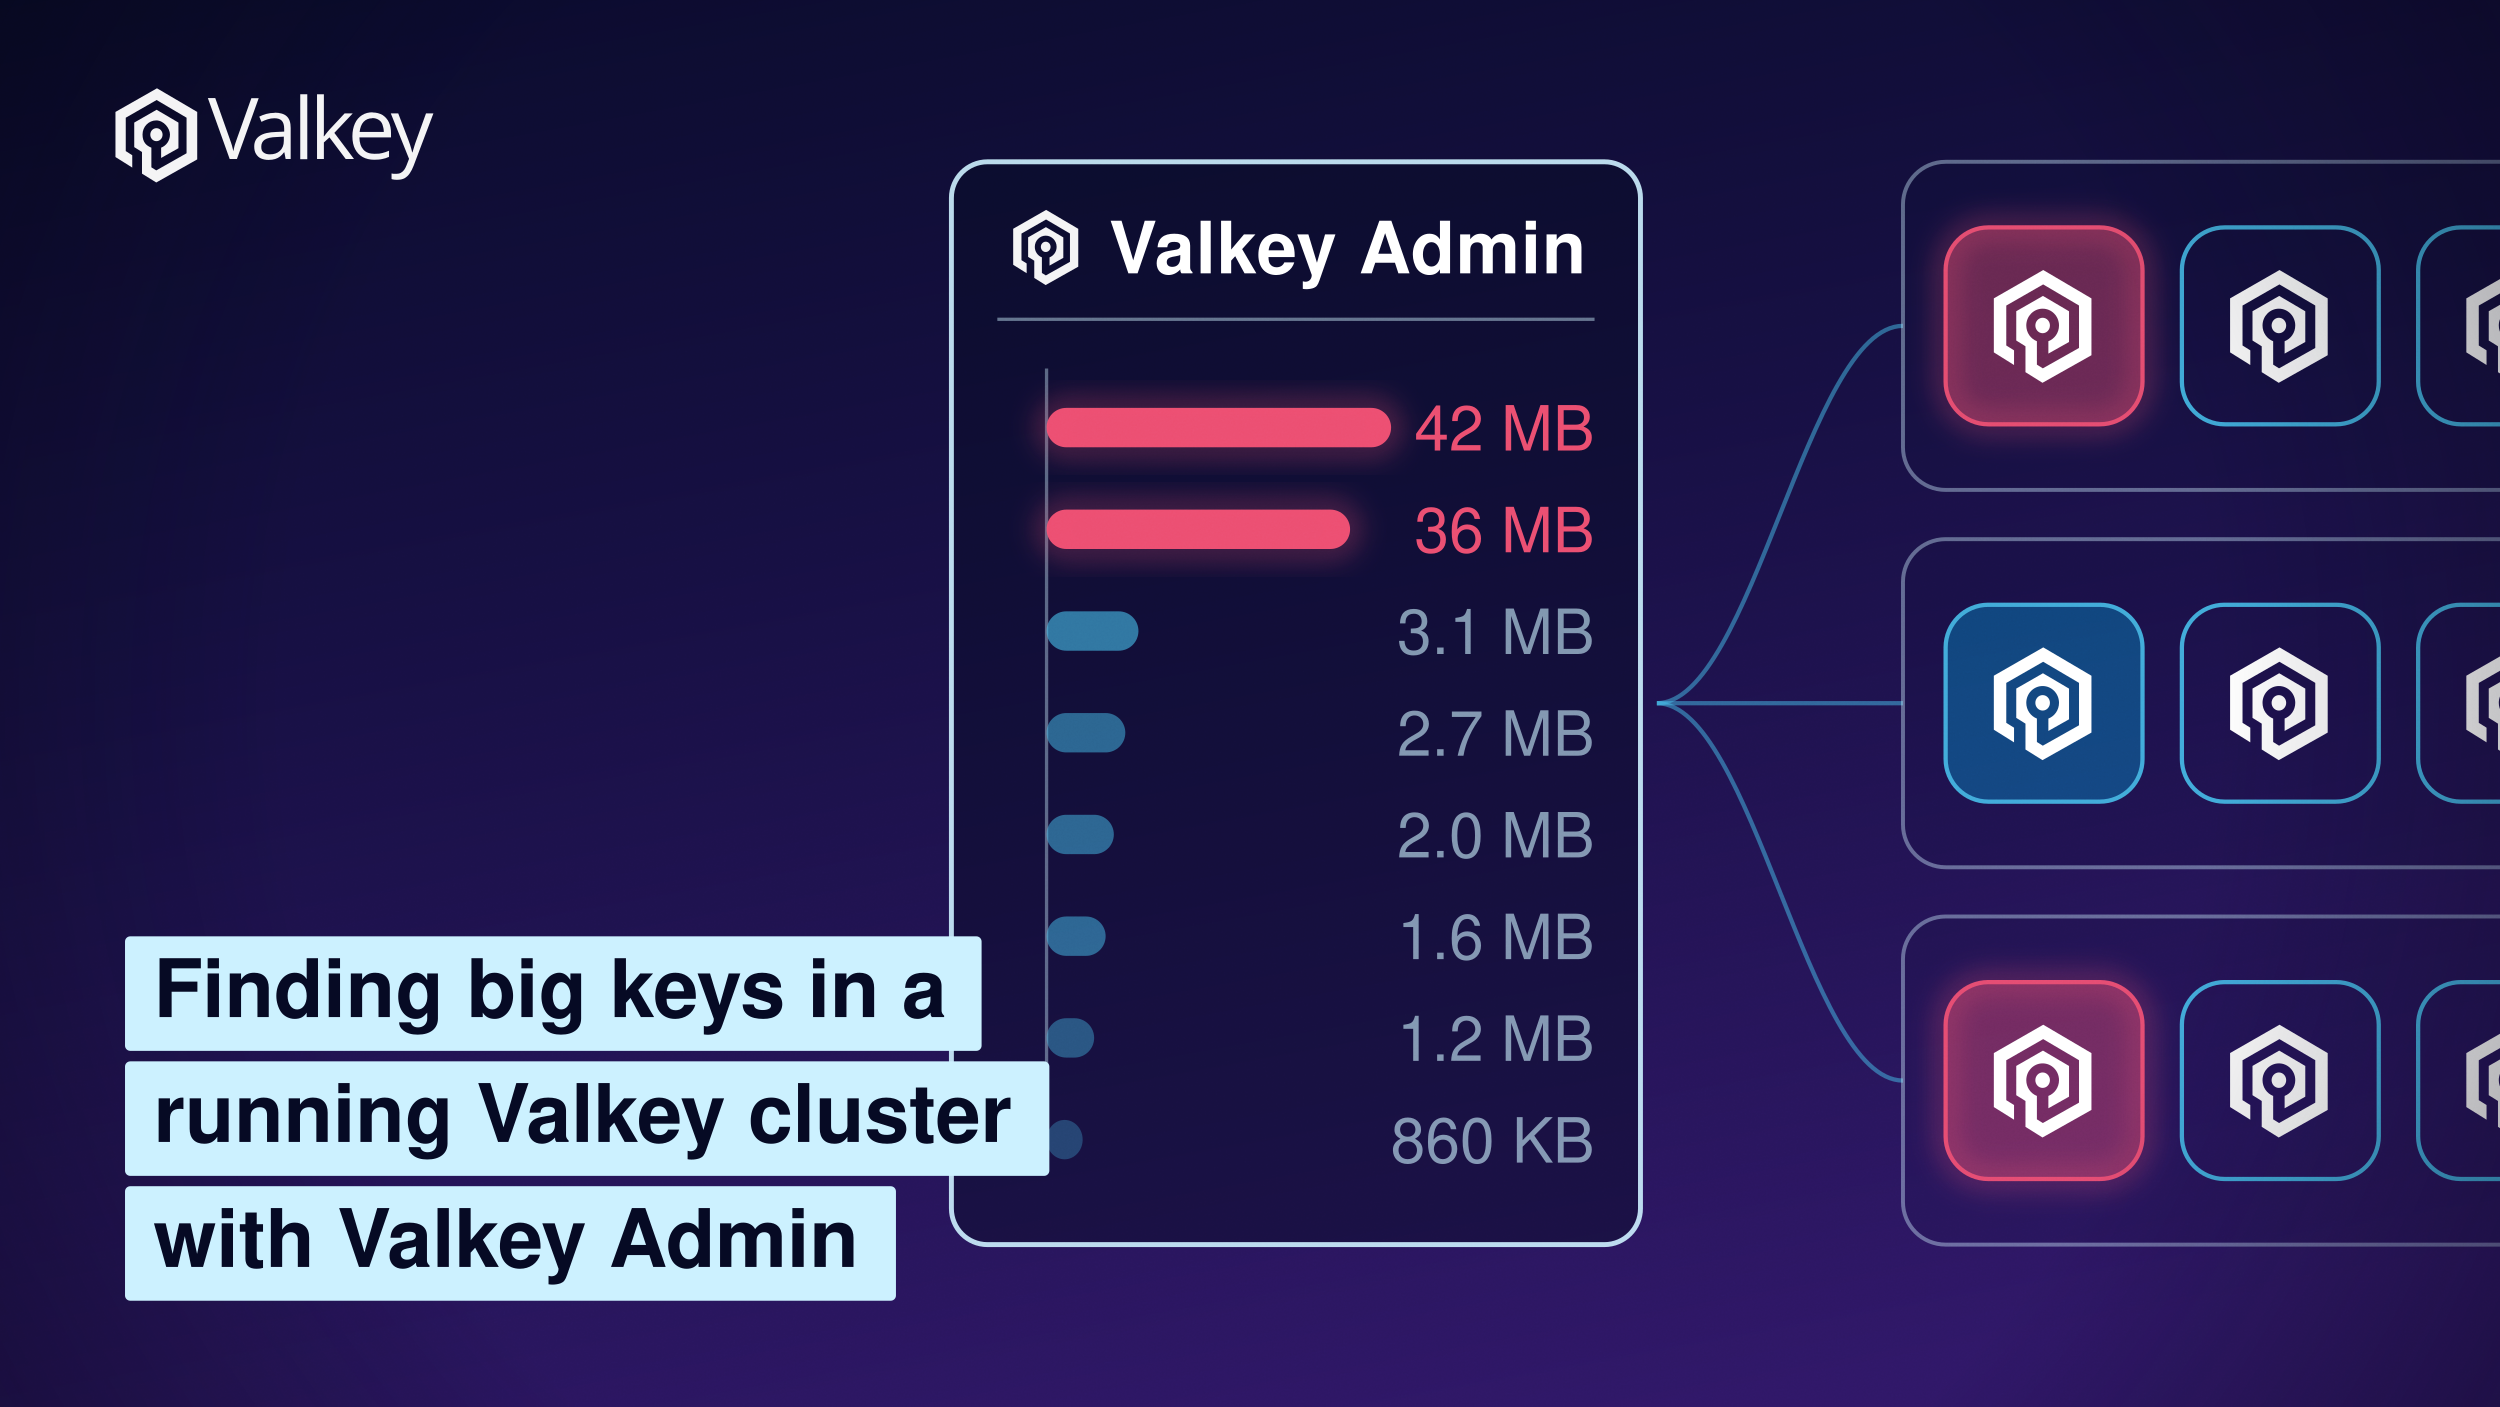
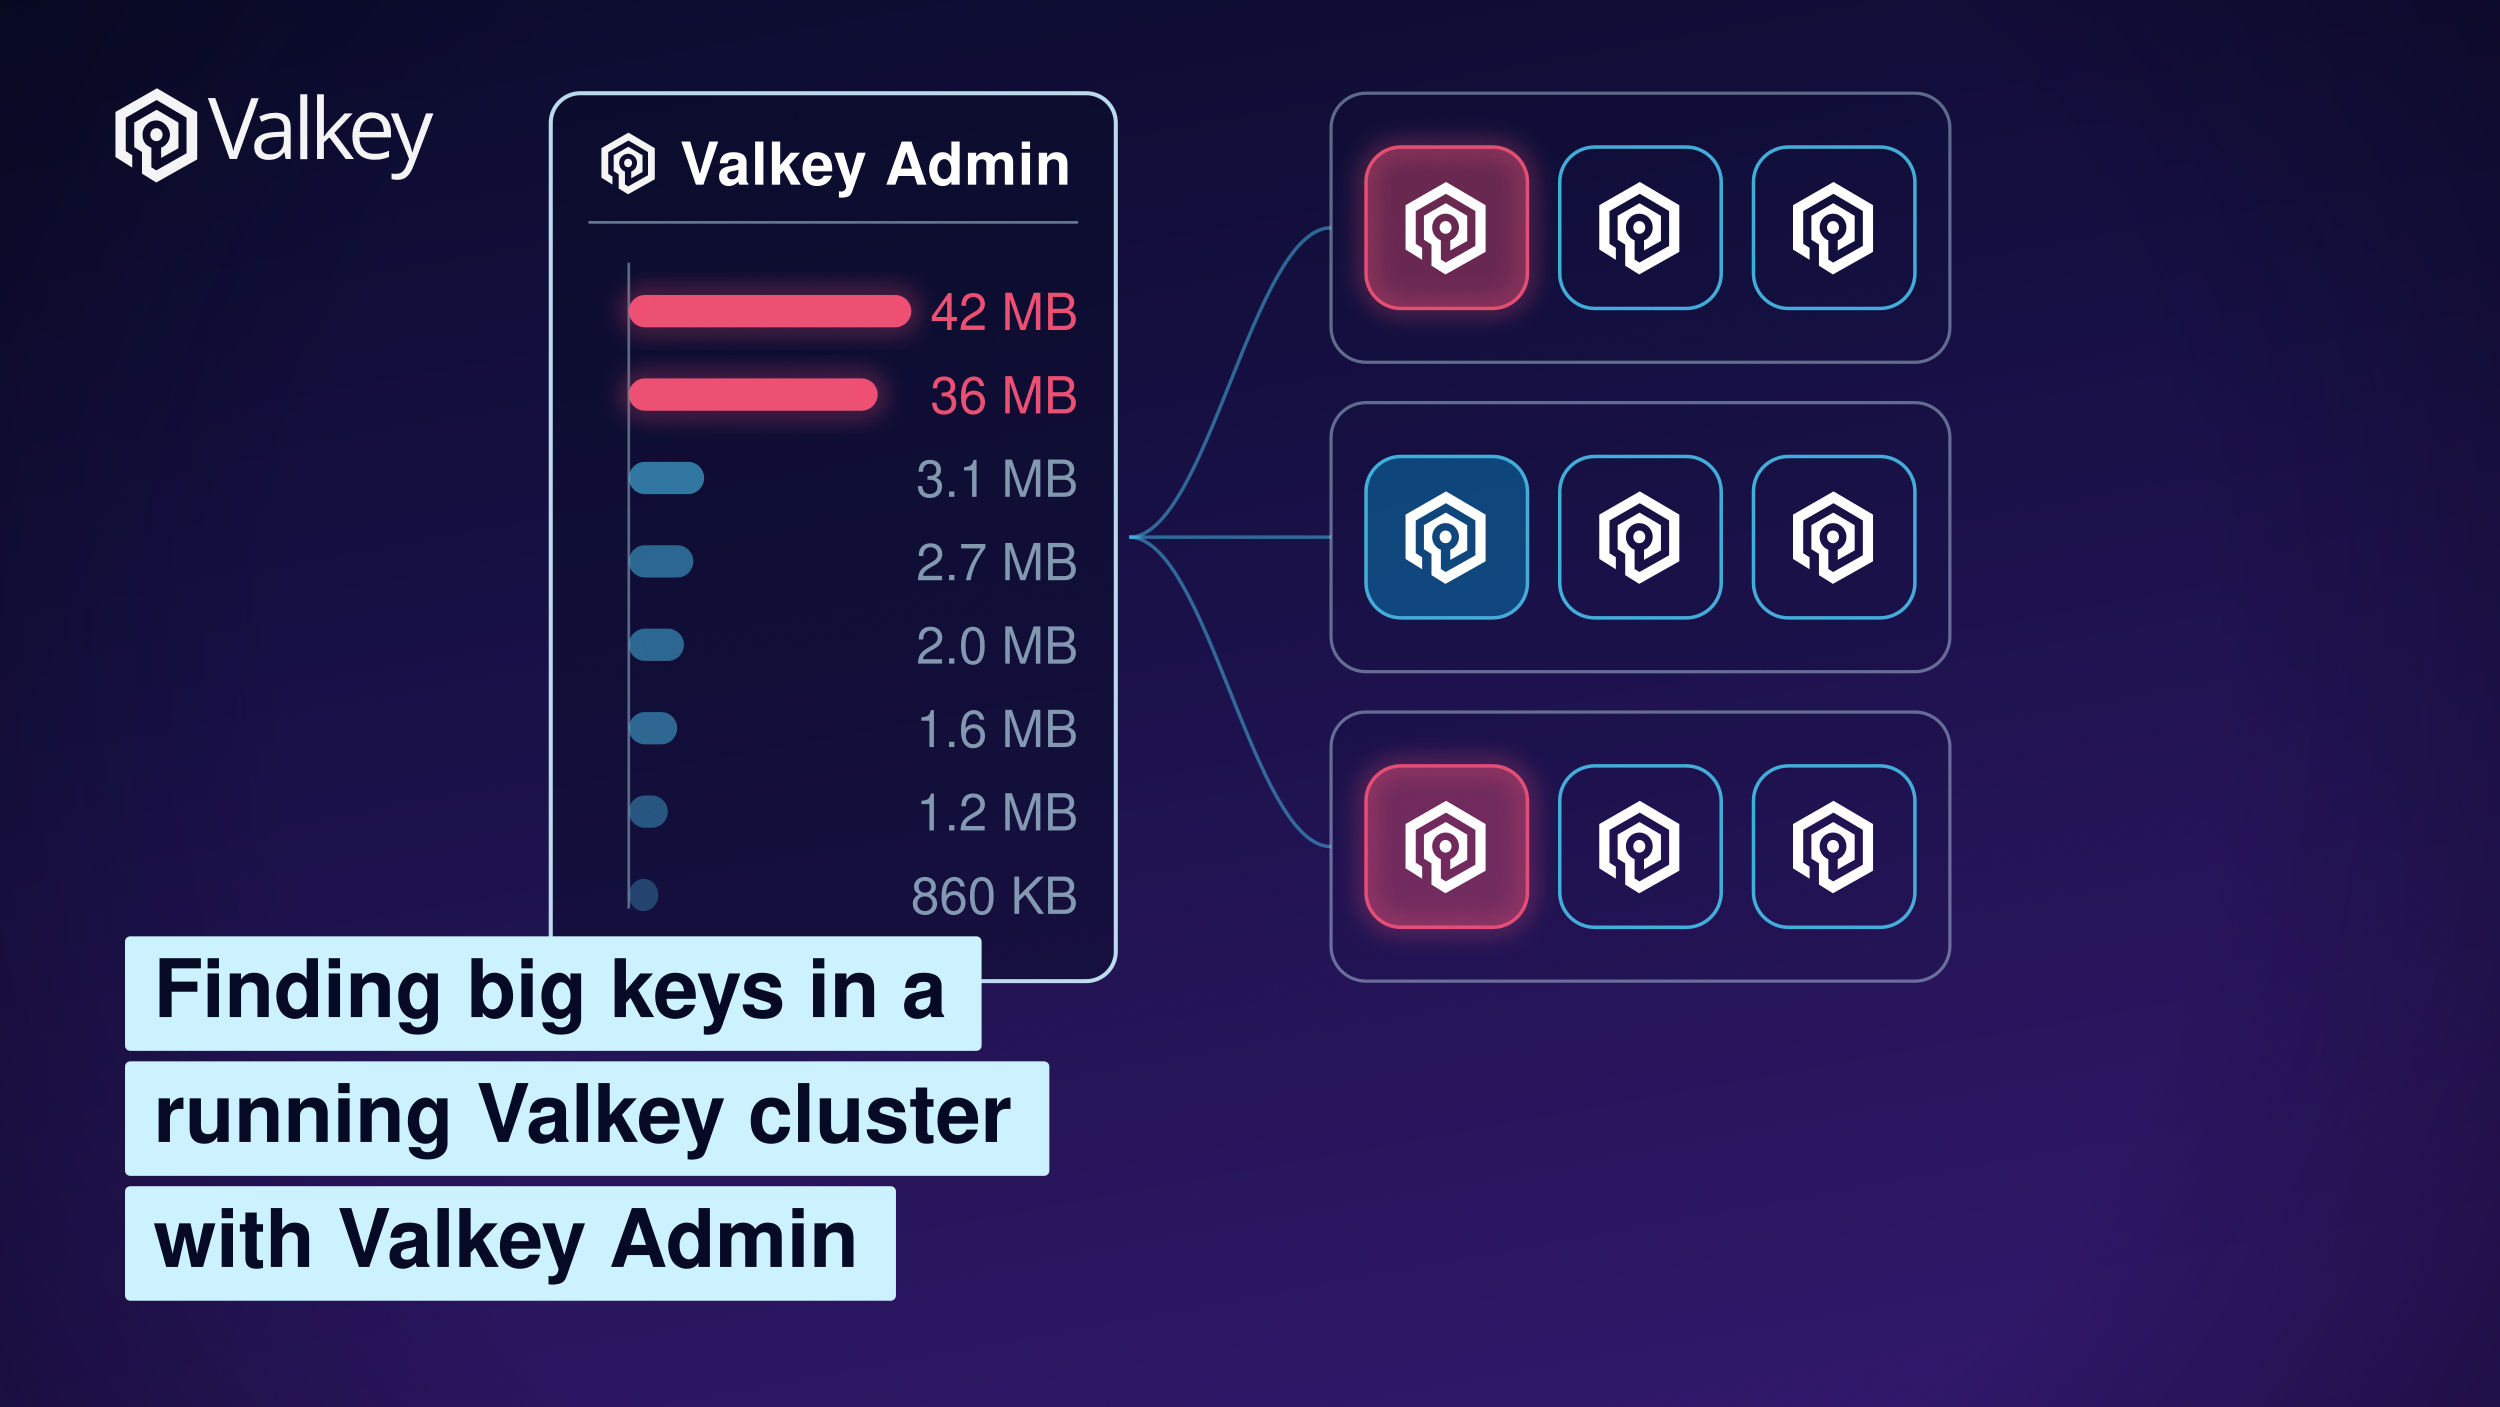
<svg xmlns="http://www.w3.org/2000/svg" width="1920" height="1080" viewBox="198.1 111.4 1523.8 857.1">
  <defs>
    <linearGradient id="sky" x1="0" y1="0" x2="0.32" y2="1">
      <stop offset="0" stop-color="#060A24" />
      <stop offset="0.48" stop-color="#171043" />
      <stop offset="1" stop-color="#301868" />
    </linearGradient>
    <radialGradient id="vignette" gradientUnits="userSpaceOnUse" cx="960" cy="540" r="1180">
      <stop offset="0.5" stop-color="#03040F" stop-opacity="0" />
      <stop offset="1" stop-color="#03040F" stop-opacity="0.8" />
    </radialGradient>
    <radialGradient id="scrim">
      <stop offset="0" stop-color="#060A24" stop-opacity="0.72" />
      <stop offset="0.6" stop-color="#060A24" stop-opacity="0.45" />
      <stop offset="1" stop-color="#060A24" stop-opacity="0" />
    </radialGradient>
    <filter id="grain" x="0" y="0" width="100%" height="100%">
      <feTurbulence type="fractalNoise" baseFrequency="0.85" numOctaves="4" stitchTiles="stitch" />
      <feColorMatrix type="saturate" values="0" />
    </filter>
    <radialGradient id="h-cyan">
      <stop offset="0" stop-color="#46BDE9" stop-opacity="0.75" />
      <stop offset="0.4" stop-color="#46BDE9" stop-opacity="0.22" />
      <stop offset="1" stop-color="#46BDE9" stop-opacity="0" />
    </radialGradient>
    <radialGradient id="h-ice">
      <stop offset="0" stop-color="#CCF1FF" stop-opacity="0.75" />
      <stop offset="0.4" stop-color="#CCF1FF" stop-opacity="0.22" />
      <stop offset="1" stop-color="#CCF1FF" stop-opacity="0" />
    </radialGradient>
    <radialGradient id="h-mint">
      <stop offset="0" stop-color="#2CD5C4" stop-opacity="0.75" />
      <stop offset="0.4" stop-color="#2CD5C4" stop-opacity="0.22" />
      <stop offset="1" stop-color="#2CD5C4" stop-opacity="0" />
    </radialGradient>
    <radialGradient id="h-coral">
      <stop offset="0" stop-color="#F65275" stop-opacity="0.75" />
      <stop offset="0.4" stop-color="#F65275" stop-opacity="0.22" />
      <stop offset="1" stop-color="#F65275" stop-opacity="0" />
    </radialGradient>
    <radialGradient id="h-violet">
      <stop offset="0" stop-color="#963CBD" stop-opacity="0.75" />
      <stop offset="0.4" stop-color="#963CBD" stop-opacity="0.22" />
      <stop offset="1" stop-color="#963CBD" stop-opacity="0" />
    </radialGradient>
    <radialGradient id="h-gold">
      <stop offset="0" stop-color="#FFB81C" stop-opacity="0.75" />
      <stop offset="0.4" stop-color="#FFB81C" stop-opacity="0.22" />
      <stop offset="1" stop-color="#FFB81C" stop-opacity="0" />
    </radialGradient>
    <filter id="blur3" x="-70%" y="-70%" width="240%" height="240%">
      <feGaussianBlur stdDeviation="3" />
    </filter>
    <filter id="blur8" x="-70%" y="-70%" width="240%" height="240%">
      <feGaussianBlur stdDeviation="8" />
    </filter>
    <filter id="blur18" x="-70%" y="-70%" width="240%" height="240%">
      <feGaussianBlur stdDeviation="18" />
    </filter>
    <filter id="blur40" x="-70%" y="-70%" width="240%" height="240%">
      <feGaussianBlur stdDeviation="40" />
    </filter>
  </defs>
  <rect width="1920" height="1080" fill="url(#sky)" />
-   <g transform="translate(338 0) scale(1)">
+   <g transform="translate(173 -4) scale(0.82)">
    <g>
      <path d="M 870 540 C 928 540 962 310 1020 310" fill="none" stroke="#46BDE9" stroke-width="2.6" opacity="0.5" />
      <path d="M 870 540 C 928 540 962 540 1020 540" fill="none" stroke="#46BDE9" stroke-width="2.6" opacity="0.5" />
      <path d="M 870 540 C 928 540 962 770 1020 770" fill="none" stroke="#46BDE9" stroke-width="2.6" opacity="0.5" />
    </g>
    <g>
      <rect x="1020" y="210" width="460" height="200" rx="26" fill="#060A24" fill-opacity="0.22" stroke="#CCF1FF" stroke-width="2.4" opacity="0.4" />
      <rect x="1020" y="440" width="460" height="200" rx="26" fill="#060A24" fill-opacity="0.22" stroke="#CCF1FF" stroke-width="2.4" opacity="0.4" />
      <rect x="1020" y="670" width="460" height="200" rx="26" fill="#060A24" fill-opacity="0.22" stroke="#CCF1FF" stroke-width="2.4" opacity="0.4" />
    </g>
    <g>
      <rect x="1046" y="250" width="120" height="120" rx="26" fill="none" stroke="#F65275" stroke-width="12" opacity="0.32" filter="url(#blur8)" />
      <rect x="1046" y="250" width="120" height="120" rx="26" fill="#F65275" fill-opacity="0.42" stroke="#F65275" stroke-width="2.6" opacity="0.9" />
      <g transform="translate(1074.4 274) scale(0.9863)">
        <path d="M 13.482 60.695 L 0.998 52.884 L 0.998 19.503 L 31.528 2.001 L 61.318 19.532 L 61.318 54.645 L 31.055 71.689 L 20.548 65.116 L 20.548 51.041 L 20.548 49.12 L 14.852 45.556 L 14.852 27.453 L 31.346 17.997 L 47.464 27.482 L 47.464 46.451 L 34.703 53.638 L 34.703 45.999 C 38.529 44.526 41.274 40.739 41.274 36.27 C 41.274 30.511 36.713 25.884 31.158 25.884 C 25.603 25.884 21.042 30.511 21.042 36.27 C 21.042 40.739 23.787 44.526 27.612 45.999 L 27.612 60.474 L 31.261 62.756 L 53.635 50.155 L 53.635 23.925 L 31.477 10.885 L 8.681 23.954 L 8.681 48.629 L 13.482 51.633 L 13.482 60.695 Z M 31.158 31.498 C 33.672 31.498 35.66 33.664 35.66 36.27 C 35.66 38.877 33.672 41.043 31.158 41.043 C 28.644 41.043 26.656 38.877 26.656 36.27 C 26.656 33.664 28.644 31.498 31.158 31.498 Z" fill="#FFFFFF" fill-rule="evenodd" />
      </g>
      <rect x="1190" y="250" width="120" height="120" rx="26" fill="#00A3E0" fill-opacity="0" stroke="#46BDE9" stroke-width="2.6" opacity="0.9" />
      <g transform="translate(1218.4 274) scale(0.9863)">
        <path d="M 13.482 60.695 L 0.998 52.884 L 0.998 19.503 L 31.528 2.001 L 61.318 19.532 L 61.318 54.645 L 31.055 71.689 L 20.548 65.116 L 20.548 51.041 L 20.548 49.12 L 14.852 45.556 L 14.852 27.453 L 31.346 17.997 L 47.464 27.482 L 47.464 46.451 L 34.703 53.638 L 34.703 45.999 C 38.529 44.526 41.274 40.739 41.274 36.27 C 41.274 30.511 36.713 25.884 31.158 25.884 C 25.603 25.884 21.042 30.511 21.042 36.27 C 21.042 40.739 23.787 44.526 27.612 45.999 L 27.612 60.474 L 31.261 62.756 L 53.635 50.155 L 53.635 23.925 L 31.477 10.885 L 8.681 23.954 L 8.681 48.629 L 13.482 51.633 L 13.482 60.695 Z M 31.158 31.498 C 33.672 31.498 35.66 33.664 35.66 36.27 C 35.66 38.877 33.672 41.043 31.158 41.043 C 28.644 41.043 26.656 38.877 26.656 36.27 C 26.656 33.664 28.644 31.498 31.158 31.498 Z" fill="#FFFFFF" fill-rule="evenodd" />
      </g>
      <rect x="1334" y="250" width="120" height="120" rx="26" fill="#00A3E0" fill-opacity="0" stroke="#46BDE9" stroke-width="2.6" opacity="0.9" />
      <g transform="translate(1362.4 274) scale(0.9863)">
        <path d="M 13.482 60.695 L 0.998 52.884 L 0.998 19.503 L 31.528 2.001 L 61.318 19.532 L 61.318 54.645 L 31.055 71.689 L 20.548 65.116 L 20.548 51.041 L 20.548 49.12 L 14.852 45.556 L 14.852 27.453 L 31.346 17.997 L 47.464 27.482 L 47.464 46.451 L 34.703 53.638 L 34.703 45.999 C 38.529 44.526 41.274 40.739 41.274 36.27 C 41.274 30.511 36.713 25.884 31.158 25.884 C 25.603 25.884 21.042 30.511 21.042 36.27 C 21.042 40.739 23.787 44.526 27.612 45.999 L 27.612 60.474 L 31.261 62.756 L 53.635 50.155 L 53.635 23.925 L 31.477 10.885 L 8.681 23.954 L 8.681 48.629 L 13.482 51.633 L 13.482 60.695 Z M 31.158 31.498 C 33.672 31.498 35.66 33.664 35.66 36.27 C 35.66 38.877 33.672 41.043 31.158 41.043 C 28.644 41.043 26.656 38.877 26.656 36.27 C 26.656 33.664 28.644 31.498 31.158 31.498 Z" fill="#FFFFFF" fill-rule="evenodd" />
      </g>
      <rect x="1046" y="480" width="120" height="120" rx="26" fill="#00A3E0" fill-opacity="0.4" stroke="#46BDE9" stroke-width="2.6" opacity="0.9" />
      <g transform="translate(1074.4 504) scale(0.9863)">
        <path d="M 13.482 60.695 L 0.998 52.884 L 0.998 19.503 L 31.528 2.001 L 61.318 19.532 L 61.318 54.645 L 31.055 71.689 L 20.548 65.116 L 20.548 51.041 L 20.548 49.12 L 14.852 45.556 L 14.852 27.453 L 31.346 17.997 L 47.464 27.482 L 47.464 46.451 L 34.703 53.638 L 34.703 45.999 C 38.529 44.526 41.274 40.739 41.274 36.27 C 41.274 30.511 36.713 25.884 31.158 25.884 C 25.603 25.884 21.042 30.511 21.042 36.27 C 21.042 40.739 23.787 44.526 27.612 45.999 L 27.612 60.474 L 31.261 62.756 L 53.635 50.155 L 53.635 23.925 L 31.477 10.885 L 8.681 23.954 L 8.681 48.629 L 13.482 51.633 L 13.482 60.695 Z M 31.158 31.498 C 33.672 31.498 35.66 33.664 35.66 36.27 C 35.66 38.877 33.672 41.043 31.158 41.043 C 28.644 41.043 26.656 38.877 26.656 36.27 C 26.656 33.664 28.644 31.498 31.158 31.498 Z" fill="#FFFFFF" fill-rule="evenodd" />
      </g>
      <rect x="1190" y="480" width="120" height="120" rx="26" fill="#00A3E0" fill-opacity="0" stroke="#46BDE9" stroke-width="2.6" opacity="0.9" />
      <g transform="translate(1218.4 504) scale(0.9863)">
        <path d="M 13.482 60.695 L 0.998 52.884 L 0.998 19.503 L 31.528 2.001 L 61.318 19.532 L 61.318 54.645 L 31.055 71.689 L 20.548 65.116 L 20.548 51.041 L 20.548 49.12 L 14.852 45.556 L 14.852 27.453 L 31.346 17.997 L 47.464 27.482 L 47.464 46.451 L 34.703 53.638 L 34.703 45.999 C 38.529 44.526 41.274 40.739 41.274 36.27 C 41.274 30.511 36.713 25.884 31.158 25.884 C 25.603 25.884 21.042 30.511 21.042 36.27 C 21.042 40.739 23.787 44.526 27.612 45.999 L 27.612 60.474 L 31.261 62.756 L 53.635 50.155 L 53.635 23.925 L 31.477 10.885 L 8.681 23.954 L 8.681 48.629 L 13.482 51.633 L 13.482 60.695 Z M 31.158 31.498 C 33.672 31.498 35.66 33.664 35.66 36.27 C 35.66 38.877 33.672 41.043 31.158 41.043 C 28.644 41.043 26.656 38.877 26.656 36.27 C 26.656 33.664 28.644 31.498 31.158 31.498 Z" fill="#FFFFFF" fill-rule="evenodd" />
      </g>
      <rect x="1334" y="480" width="120" height="120" rx="26" fill="#00A3E0" fill-opacity="0" stroke="#46BDE9" stroke-width="2.6" opacity="0.9" />
      <g transform="translate(1362.4 504) scale(0.9863)">
        <path d="M 13.482 60.695 L 0.998 52.884 L 0.998 19.503 L 31.528 2.001 L 61.318 19.532 L 61.318 54.645 L 31.055 71.689 L 20.548 65.116 L 20.548 51.041 L 20.548 49.12 L 14.852 45.556 L 14.852 27.453 L 31.346 17.997 L 47.464 27.482 L 47.464 46.451 L 34.703 53.638 L 34.703 45.999 C 38.529 44.526 41.274 40.739 41.274 36.27 C 41.274 30.511 36.713 25.884 31.158 25.884 C 25.603 25.884 21.042 30.511 21.042 36.27 C 21.042 40.739 23.787 44.526 27.612 45.999 L 27.612 60.474 L 31.261 62.756 L 53.635 50.155 L 53.635 23.925 L 31.477 10.885 L 8.681 23.954 L 8.681 48.629 L 13.482 51.633 L 13.482 60.695 Z M 31.158 31.498 C 33.672 31.498 35.66 33.664 35.66 36.27 C 35.66 38.877 33.672 41.043 31.158 41.043 C 28.644 41.043 26.656 38.877 26.656 36.27 C 26.656 33.664 28.644 31.498 31.158 31.498 Z" fill="#FFFFFF" fill-rule="evenodd" />
      </g>
      <rect x="1046" y="710" width="120" height="120" rx="26" fill="none" stroke="#F65275" stroke-width="12" opacity="0.32" filter="url(#blur8)" />
      <rect x="1046" y="710" width="120" height="120" rx="26" fill="#F65275" fill-opacity="0.42" stroke="#F65275" stroke-width="2.6" opacity="0.9" />
      <g transform="translate(1074.4 734) scale(0.9863)">
        <path d="M 13.482 60.695 L 0.998 52.884 L 0.998 19.503 L 31.528 2.001 L 61.318 19.532 L 61.318 54.645 L 31.055 71.689 L 20.548 65.116 L 20.548 51.041 L 20.548 49.12 L 14.852 45.556 L 14.852 27.453 L 31.346 17.997 L 47.464 27.482 L 47.464 46.451 L 34.703 53.638 L 34.703 45.999 C 38.529 44.526 41.274 40.739 41.274 36.27 C 41.274 30.511 36.713 25.884 31.158 25.884 C 25.603 25.884 21.042 30.511 21.042 36.27 C 21.042 40.739 23.787 44.526 27.612 45.999 L 27.612 60.474 L 31.261 62.756 L 53.635 50.155 L 53.635 23.925 L 31.477 10.885 L 8.681 23.954 L 8.681 48.629 L 13.482 51.633 L 13.482 60.695 Z M 31.158 31.498 C 33.672 31.498 35.66 33.664 35.66 36.27 C 35.66 38.877 33.672 41.043 31.158 41.043 C 28.644 41.043 26.656 38.877 26.656 36.27 C 26.656 33.664 28.644 31.498 31.158 31.498 Z" fill="#FFFFFF" fill-rule="evenodd" />
      </g>
      <rect x="1190" y="710" width="120" height="120" rx="26" fill="#00A3E0" fill-opacity="0" stroke="#46BDE9" stroke-width="2.6" opacity="0.9" />
      <g transform="translate(1218.4 734) scale(0.9863)">
        <path d="M 13.482 60.695 L 0.998 52.884 L 0.998 19.503 L 31.528 2.001 L 61.318 19.532 L 61.318 54.645 L 31.055 71.689 L 20.548 65.116 L 20.548 51.041 L 20.548 49.12 L 14.852 45.556 L 14.852 27.453 L 31.346 17.997 L 47.464 27.482 L 47.464 46.451 L 34.703 53.638 L 34.703 45.999 C 38.529 44.526 41.274 40.739 41.274 36.27 C 41.274 30.511 36.713 25.884 31.158 25.884 C 25.603 25.884 21.042 30.511 21.042 36.27 C 21.042 40.739 23.787 44.526 27.612 45.999 L 27.612 60.474 L 31.261 62.756 L 53.635 50.155 L 53.635 23.925 L 31.477 10.885 L 8.681 23.954 L 8.681 48.629 L 13.482 51.633 L 13.482 60.695 Z M 31.158 31.498 C 33.672 31.498 35.66 33.664 35.66 36.27 C 35.66 38.877 33.672 41.043 31.158 41.043 C 28.644 41.043 26.656 38.877 26.656 36.27 C 26.656 33.664 28.644 31.498 31.158 31.498 Z" fill="#FFFFFF" fill-rule="evenodd" />
      </g>
      <rect x="1334" y="710" width="120" height="120" rx="26" fill="#00A3E0" fill-opacity="0" stroke="#46BDE9" stroke-width="2.6" opacity="0.9" />
      <g transform="translate(1362.4 734) scale(0.9863)">
        <path d="M 13.482 60.695 L 0.998 52.884 L 0.998 19.503 L 31.528 2.001 L 61.318 19.532 L 61.318 54.645 L 31.055 71.689 L 20.548 65.116 L 20.548 51.041 L 20.548 49.12 L 14.852 45.556 L 14.852 27.453 L 31.346 17.997 L 47.464 27.482 L 47.464 46.451 L 34.703 53.638 L 34.703 45.999 C 38.529 44.526 41.274 40.739 41.274 36.27 C 41.274 30.511 36.713 25.884 31.158 25.884 C 25.603 25.884 21.042 30.511 21.042 36.27 C 21.042 40.739 23.787 44.526 27.612 45.999 L 27.612 60.474 L 31.261 62.756 L 53.635 50.155 L 53.635 23.925 L 31.477 10.885 L 8.681 23.954 L 8.681 48.629 L 13.482 51.633 L 13.482 60.695 Z M 31.158 31.498 C 33.672 31.498 35.66 33.664 35.66 36.27 C 35.66 38.877 33.672 41.043 31.158 41.043 C 28.644 41.043 26.656 38.877 26.656 36.27 C 26.656 33.664 28.644 31.498 31.158 31.498 Z" fill="#FFFFFF" fill-rule="evenodd" />
      </g>
    </g>
    <g>
      <rect x="440" y="210" width="420" height="660" rx="22" fill="#060A24" fill-opacity="0.5" stroke="#CCF1FF" stroke-width="3" opacity="0.9" />
      <line x1="468" y1="306" x2="832" y2="306" stroke="#CCF1FF" stroke-width="2" opacity="0.45" />
      <g opacity="0.95">
        <g transform="translate(477 238) scale(0.6575)">
          <path d="M 13.482 60.695 L 0.998 52.884 L 0.998 19.503 L 31.528 2.001 L 61.318 19.532 L 61.318 54.645 L 31.055 71.689 L 20.548 65.116 L 20.548 51.041 L 20.548 49.12 L 14.852 45.556 L 14.852 27.453 L 31.346 17.997 L 47.464 27.482 L 47.464 46.451 L 34.703 53.638 L 34.703 45.999 C 38.529 44.526 41.274 40.739 41.274 36.27 C 41.274 30.511 36.713 25.884 31.158 25.884 C 25.603 25.884 21.042 30.511 21.042 36.27 C 21.042 40.739 23.787 44.526 27.612 45.999 L 27.612 60.474 L 31.261 62.756 L 53.635 50.155 L 53.635 23.925 L 31.477 10.885 L 8.681 23.954 L 8.681 48.629 L 13.482 51.633 L 13.482 60.695 Z M 31.158 31.498 C 33.672 31.498 35.66 33.664 35.66 36.27 C 35.66 38.877 33.672 41.043 31.158 41.043 C 28.644 41.043 26.656 38.877 26.656 36.27 C 26.656 33.664 28.644 31.498 31.158 31.498 Z" fill="#FFFFFF" fill-rule="evenodd" />
        </g>
      </g>
      <text x="536" y="278" fill="#FFFFFF" font-family="Helvetica Neue, Helvetica, Arial, sans-serif" font-size="44" font-weight="600" letter-spacing="0.6">Valkey Admin</text>
      <line x1="498" y1="336" x2="498" y2="816" stroke="#CCF1FF" stroke-width="2" opacity="0.4" />
    </g>
    <g>
      <rect x="498" y="360" width="210" height="24" rx="12" fill="none" stroke="#F65275" stroke-width="12" opacity="0.32" filter="url(#blur8)" />
      <rect x="498" y="360" width="210" height="24" rx="12" fill="#F65275" opacity="0.95" />
      <text x="832" y="386" fill="#F65275" text-anchor="end" font-family="Helvetica Neue, Helvetica, Arial, sans-serif" font-size="38" font-weight="500" opacity="0.95">42 MB</text>
      <rect x="498" y="422" width="185" height="24" rx="12" fill="none" stroke="#F65275" stroke-width="12" opacity="0.32" filter="url(#blur8)" />
      <rect x="498" y="422" width="185" height="24" rx="12" fill="#F65275" opacity="0.95" />
      <text x="832" y="448" fill="#F65275" text-anchor="end" font-family="Helvetica Neue, Helvetica, Arial, sans-serif" font-size="38" font-weight="500" opacity="0.95">36 MB</text>
      <rect x="498" y="484" width="56" height="24" rx="12" fill="#46BDE9" opacity="0.6" />
      <text x="832" y="510" fill="#CCF1FF" text-anchor="end" font-family="Helvetica Neue, Helvetica, Arial, sans-serif" font-size="38" font-weight="500" opacity="0.6">3.1 MB</text>
      <rect x="498" y="546" width="48" height="24" rx="12" fill="#46BDE9" opacity="0.5" />
      <text x="832" y="572" fill="#CCF1FF" text-anchor="end" font-family="Helvetica Neue, Helvetica, Arial, sans-serif" font-size="38" font-weight="500" opacity="0.6">2.7 MB</text>
      <rect x="498" y="608" width="41" height="24" rx="12" fill="#46BDE9" opacity="0.5" />
      <text x="832" y="634" fill="#CCF1FF" text-anchor="end" font-family="Helvetica Neue, Helvetica, Arial, sans-serif" font-size="38" font-weight="500" opacity="0.6">2.0 MB</text>
      <rect x="498" y="670" width="36" height="24" rx="12" fill="#46BDE9" opacity="0.5" />
      <text x="832" y="696" fill="#CCF1FF" text-anchor="end" font-family="Helvetica Neue, Helvetica, Arial, sans-serif" font-size="38" font-weight="500" opacity="0.6">1.6 MB</text>
      <rect x="498" y="732" width="29" height="24" rx="12" fill="#46BDE9" opacity="0.4" />
      <text x="832" y="758" fill="#CCF1FF" text-anchor="end" font-family="Helvetica Neue, Helvetica, Arial, sans-serif" font-size="38" font-weight="500" opacity="0.6">1.2 MB</text>
      <rect x="498" y="794" width="22" height="24" rx="12" fill="#46BDE9" opacity="0.3" />
      <text x="832" y="820" fill="#CCF1FF" text-anchor="end" font-family="Helvetica Neue, Helvetica, Arial, sans-serif" font-size="38" font-weight="500" opacity="0.6">860 KB</text>
    </g>
  </g>
  <rect width="1920" height="1080" fill="url(#vignette)" />
  <rect width="1920" height="1080" filter="url(#grain)" opacity="0.055" style="mix-blend-mode:overlay" />
  <g opacity="0.95">
    <g transform="translate(262.1 158.6) scale(1.09986)">
      <path d="M15.2,50l-9.4-5.9v-25L28.8,6l22.3,13.1v26.3l-22.7,12.8-7.9-4.9v-12l-4.3-2.7v-13.6l12.4-7.1,12.1,7.1v14.2l-9.6,5.4v-5.7c2.9-1.1,4.9-3.9,4.9-7.3s-3.4-7.8-7.6-7.8-7.6,3.5-7.6,7.8,2.1,6.2,4.9,7.3v10.9l2.7,1.7,16.8-9.5v-19.7l-16.6-9.8-17.1,9.8v18.5l3.6,2.3v6.8ZM28.5,28.1c1.9,0,3.4,1.6,3.4,3.6s-1.5,3.6-3.4,3.6-3.4-1.6-3.4-3.6,1.5-3.6,3.4-3.6Z" fill="#FFFFFF" fill-rule="evenodd" />
      <path d="M85.2,11.4l-12.1,33.8h-4l-12.1-33.8h4.1l7.9,22.3c.3.9.6,1.8.9,2.6.3.8.5,1.6.7,2.4.2.8.4,1.5.5,2.2.2-.7.3-1.4.5-2.2.2-.8.4-1.6.7-2.4.3-.8.6-1.7.9-2.6l7.9-22.2h4.2Z" fill="#FFFFFF" />
      <path d="M94,19.5c3,0,5.3.7,6.7,2,1.5,1.4,2.2,3.5,2.2,6.5v17.2h-2.8l-.7-3.7h-.2c-.7.9-1.4,1.7-2.2,2.3-.8.6-1.7,1.1-2.7,1.4-1,.3-2.2.5-3.7.5s-2.9-.3-4.1-.8c-1.2-.5-2.1-1.4-2.8-2.5-.7-1.1-1-2.5-1-4.2,0-2.5,1-4.5,3-5.8,2-1.4,5.1-2.1,9.2-2.2l4.4-.2v-1.5c0-2.2-.5-3.7-1.4-4.6-.9-.9-2.3-1.3-4-1.3-1.3,0-2.6.2-3.8.6-1.2.4-2.3.8-3.4,1.4l-1.2-2.9c1.1-.6,2.5-1.1,3.9-1.5,1.5-.4,3-.6,4.7-.6h0ZM99.1,32.8l-3.9.2c-3.2.1-5.4.6-6.7,1.5s-1.9,2.2-1.9,3.9.4,2.5,1.3,3.2c.9.7,2,1,3.5,1,2.3,0,4.1-.6,5.5-1.9s2.2-3.1,2.2-5.6v-2.3Z" fill="#FFFFFF" />
      <path d="M112.1,45.3h-3.9V9.3h3.9v36Z" fill="#FFFFFF" />
      <path d="M121.3,9.3v18.7c0,.6,0,1.4,0,2.3,0,.9,0,1.7-.1,2.3h.2c.3-.4.8-1,1.4-1.8.6-.8,1.2-1.4,1.6-1.9l8.4-9h4.5l-10.2,10.8,10.9,14.5h-4.6l-9-12-3.1,2.8v9.2h-3.8V9.3h3.8Z" fill="#FFFFFF" />
      <path d="M148.2,19.4c2.2,0,4,.5,5.6,1.4,1.5,1,2.7,2.3,3.5,4,.8,1.7,1.2,3.7,1.2,6v2.4h-17.5c0,3,.8,5.2,2.2,6.8s3.5,2.3,6.1,2.3,3-.1,4.3-.4c1.2-.3,2.5-.7,3.8-1.3v3.4c-1.3.6-2.6,1-3.8,1.2-1.2.3-2.7.4-4.4.4-2.4,0-4.6-.5-6.4-1.5-1.8-1-3.2-2.5-4.2-4.4-1-1.9-1.5-4.3-1.5-7.1,0-2.7.5-5.1,1.4-7.1.9-2,2.2-3.5,3.9-4.6,1.7-1.1,3.7-1.6,5.9-1.6h0ZM148.2,22.6c-2.1,0-3.7.7-4.9,2-1.2,1.3-1.9,3.2-2.2,5.6h13.4c0-1.5-.3-2.8-.7-4-.4-1.2-1.1-2.1-2.1-2.7-.9-.6-2.1-1-3.6-1Z" fill="#FFFFFF" />
      <path d="M158.4,19.9h4.1l5.6,14.7c.3.9.6,1.7.9,2.5.3.8.5,1.5.7,2.3.2.7.4,1.4.5,2.1h.2c.2-.8.5-1.8.9-3,.4-1.3.8-2.6,1.3-3.9l5.3-14.7h4.1l-11,29.1c-.6,1.6-1.3,2.9-2.1,4.1-.8,1.2-1.7,2-2.8,2.7-1.1.6-2.5.9-4,.9s-1.4,0-1.9-.1c-.6,0-1-.2-1.4-.3v-3.1c.3,0,.7.1,1.2.2.5,0,1,0,1.5,0,1,0,1.8-.2,2.5-.6.7-.4,1.3-.9,1.8-1.6.5-.7.9-1.5,1.3-2.5l1.4-3.6-10.2-25.4Z" fill="#FFFFFF" />
    </g>
  </g>
  <g>
    <rect x="274.3" y="682.1" width="522.1" height="69.8" rx="3.2" fill="#CCF1FF" />
    <text x="291.7" y="731.3" fill="#060A24" font-family="Helvetica Neue, Helvetica, Arial, sans-serif" font-size="49.2" font-weight="600">Finding big keys in a</text>
    <rect x="274.3" y="758.3" width="563.4" height="69.8" rx="3.2" fill="#CCF1FF" />
    <text x="291.7" y="807.4" fill="#060A24" font-family="Helvetica Neue, Helvetica, Arial, sans-serif" font-size="49.2" font-weight="600">running Valkey cluster</text>
    <rect x="274.3" y="834.4" width="469.9" height="69.8" rx="3.2" fill="#CCF1FF" />
    <text x="291.7" y="883.6" fill="#060A24" font-family="Helvetica Neue, Helvetica, Arial, sans-serif" font-size="49.2" font-weight="600">with Valkey Admin</text>
  </g>
</svg>
